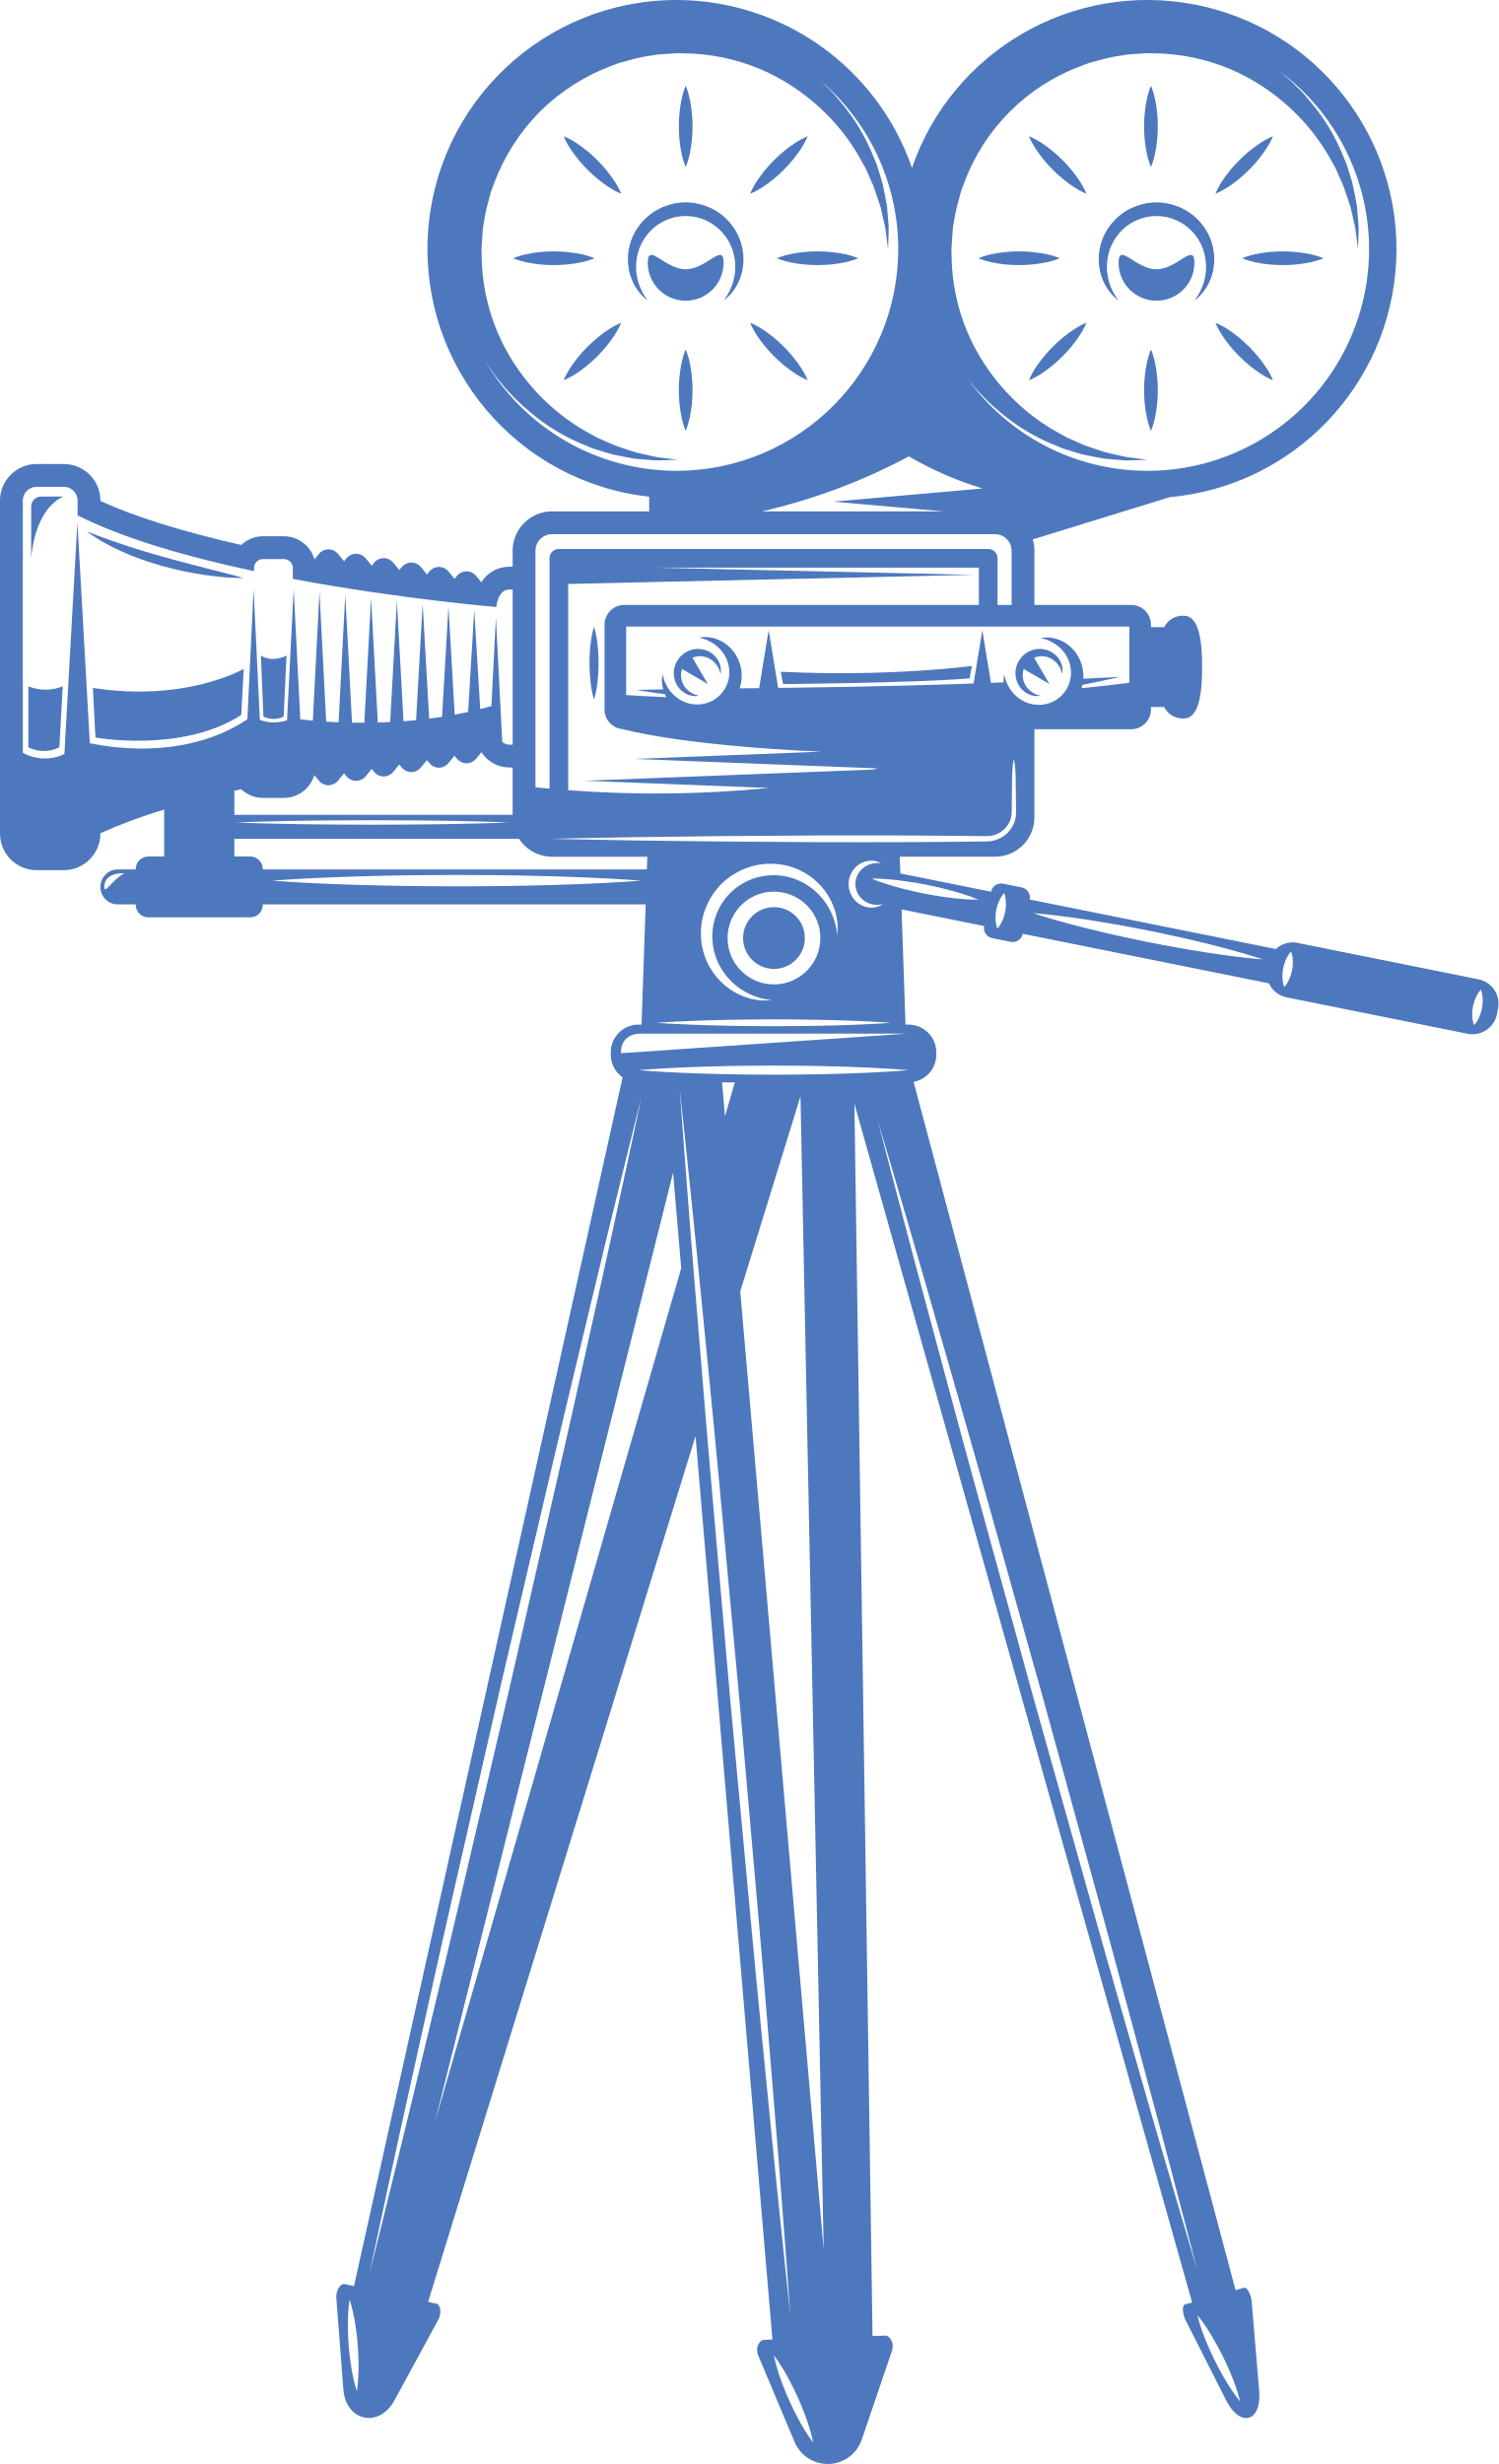
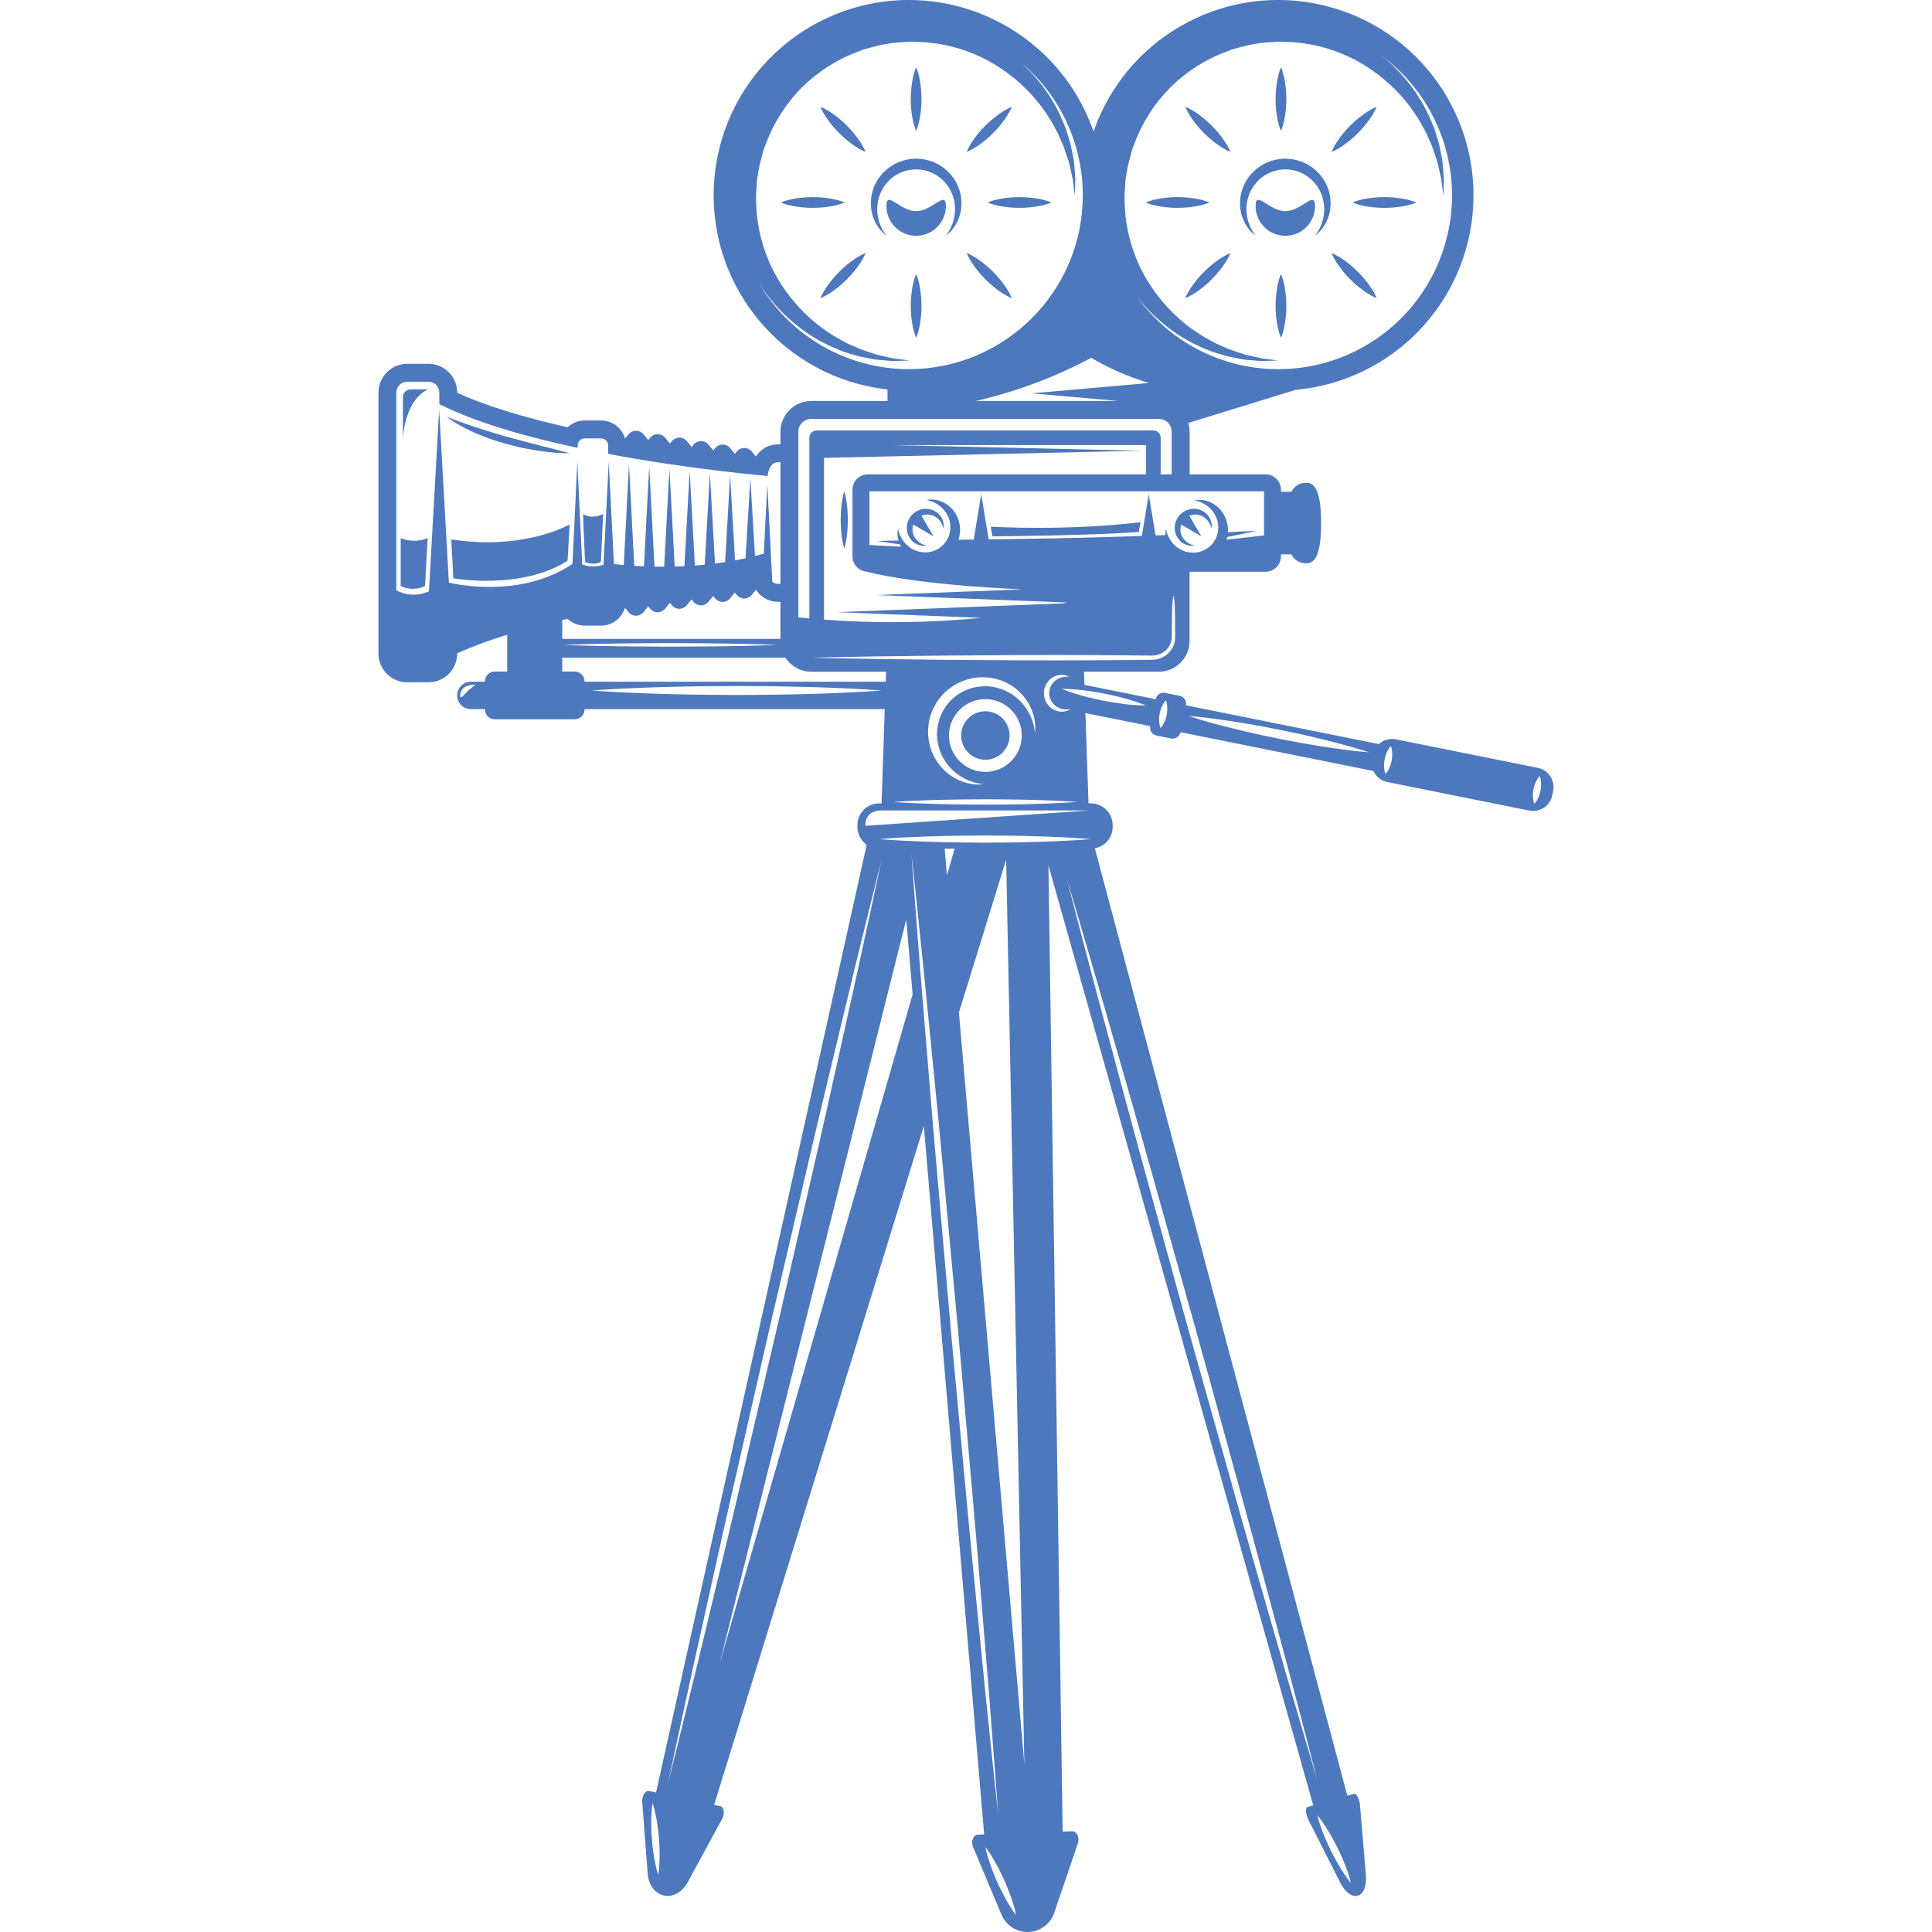
- <svg xmlns="http://www.w3.org/2000/svg" width="508.468" height="836" viewBox="0 0 508.468 836">
+ <svg xmlns="http://www.w3.org/2000/svg" width="400" height="400" viewBox="0 0 508.468 836">
  <g id="Group_247" data-name="Group 247" transform="translate(219.021 -172.015)" opacity="0.77">
    <path id="Path_257" data-name="Path 257" d="M-58.908,198.322a20.7,20.7,0,0,0-8.688-2.033,20.76,20.76,0,0,0-8.688,2.036,17.344,17.344,0,0,0-3.761,2.4,17.006,17.006,0,0,0-1.49,1.355,18.851,18.851,0,0,0-1.451,1.609,18.738,18.738,0,0,0-3.586,7.087,18.326,18.326,0,0,0-.5,6.983,17.076,17.076,0,0,0,1.572,5.589,17.05,17.05,0,0,0,1.143,2.1c.416.608.831,1.14,1.188,1.623a15.865,15.865,0,0,0,1.971,1.966l.738.631-.551-.8a22.486,22.486,0,0,1-1.391-2.3c-.235-.529-.509-1.1-.766-1.731-.189-.665-.518-1.321-.667-2.093a17.951,17.951,0,0,1-.583-5.113,18.273,18.273,0,0,1,1.14-5.812,17.5,17.5,0,0,1,3.4-5.481,14.121,14.121,0,0,1,1.16-1.143,13.588,13.588,0,0,1,1.431-1.148,13.457,13.457,0,0,1,1.383-.871,12.453,12.453,0,0,1,1.53-.795A16.248,16.248,0,0,1-67.6,200.93a16.272,16.272,0,0,1,6.779,1.454,17.034,17.034,0,0,1,5.543,4,17.512,17.512,0,0,1,3.357,5.436,18.35,18.35,0,0,1,1.14,5.809,17.934,17.934,0,0,1-.58,5.111c-.15.775-.478,1.431-.667,2.093-.257.634-.532,1.2-.764,1.731a23.148,23.148,0,0,1-1.391,2.3l-.551.8.738-.631a15.888,15.888,0,0,0,1.974-1.966c.356-.484.772-1.013,1.191-1.621a16.878,16.878,0,0,0,1.14-2.1,16.956,16.956,0,0,0,1.575-5.591,18.866,18.866,0,0,0-4.126-14.118A19.383,19.383,0,0,0-58.908,198.322Z" transform="translate(240.983 44.377)" fill="#1850aa" />
    <path id="Path_258" data-name="Path 258" d="M-138.89,226.568c-.235-.529-.509-1.1-.766-1.731-.189-.665-.518-1.321-.667-2.093a17.949,17.949,0,0,1-.583-5.113,18.272,18.272,0,0,1,1.14-5.812,17.5,17.5,0,0,1,3.4-5.481,14.113,14.113,0,0,1,1.16-1.143,13.582,13.582,0,0,1,1.431-1.148,13.458,13.458,0,0,1,1.383-.871,12.254,12.254,0,0,1,1.53-.795,16.239,16.239,0,0,1,6.782-1.451,16.272,16.272,0,0,1,6.779,1.454,17.021,17.021,0,0,1,5.54,4,17.521,17.521,0,0,1,3.36,5.436,18.35,18.35,0,0,1,1.14,5.809,18.038,18.038,0,0,1-.58,5.111c-.15.775-.478,1.431-.667,2.093-.257.634-.532,1.2-.764,1.731a23.713,23.713,0,0,1-1.391,2.3l-.551.8.738-.631a15.889,15.889,0,0,0,1.974-1.966c.356-.484.772-1.013,1.191-1.621a16.875,16.875,0,0,0,1.14-2.1,17.024,17.024,0,0,0,1.575-5.591,18.866,18.866,0,0,0-4.126-14.118,19.409,19.409,0,0,0-6.669-5.32,20.7,20.7,0,0,0-8.688-2.033,20.75,20.75,0,0,0-8.688,2.036,17.344,17.344,0,0,0-3.761,2.4,17.015,17.015,0,0,0-1.49,1.355,18.394,18.394,0,0,0-1.451,1.609,18.738,18.738,0,0,0-3.586,7.087,18.326,18.326,0,0,0-.5,6.983,17.077,17.077,0,0,0,1.572,5.589,16.685,16.685,0,0,0,1.143,2.1c.416.608.832,1.14,1.188,1.623a15.674,15.674,0,0,0,1.971,1.966l.738.631-.552-.8A21.984,21.984,0,0,1-138.89,226.568Z" transform="translate(137.718 44.377)" fill="#1850aa" />
    <path id="Path_259" data-name="Path 259" d="M-79.9,208.721a12.381,12.381,0,0,0,.461,1.185,12.381,12.381,0,0,0,.461-1.185,29.847,29.847,0,0,0,.885-3.128,44.489,44.489,0,0,0,.976-9.494,44.991,44.991,0,0,0-.981-9.491,30.451,30.451,0,0,0-.882-3.128c-.257-.755-.458-1.188-.458-1.188s-.2.433-.461,1.188a30.547,30.547,0,0,0-.88,3.128,44.988,44.988,0,0,0-.981,9.491,44.308,44.308,0,0,0,.976,9.494A29.839,29.839,0,0,0-79.9,208.721Z" transform="translate(250.942 18.788)" fill="#1850aa" />
    <path id="Path_260" data-name="Path 260" d="M-78.978,215.119c-.257-.755-.458-1.185-.458-1.185s-.2.43-.461,1.185a30.631,30.631,0,0,0-.88,3.131,44.967,44.967,0,0,0-.981,9.491,44.28,44.28,0,0,0,.976,9.491,29.641,29.641,0,0,0,.885,3.128,12.686,12.686,0,0,0,.461,1.188,12.686,12.686,0,0,0,.461-1.188,29.648,29.648,0,0,0,.885-3.128,44.461,44.461,0,0,0,.976-9.491,44.97,44.97,0,0,0-.981-9.491A30.535,30.535,0,0,0-78.978,215.119Z" transform="translate(250.942 76.636)" fill="#1850aa" />
    <path id="Path_261" data-name="Path 261" d="M-55.78,226.257a44.74,44.74,0,0,0-6.018-7.4,44.411,44.411,0,0,0-7.4-6.024,29.918,29.918,0,0,0-2.837-1.587c-.718-.351-1.165-.512-1.165-.512a12.669,12.669,0,0,0,.512,1.165,29.925,29.925,0,0,0,1.587,2.837,44.658,44.658,0,0,0,6.021,7.4,44.986,44.986,0,0,0,7.407,6.016,29.766,29.766,0,0,0,2.834,1.589,12.718,12.718,0,0,0,1.165.515,12.523,12.523,0,0,0-.515-1.162A30.035,30.035,0,0,0-55.78,226.257Z" transform="translate(266.584 70.778)" fill="#1850aa" />
    <path id="Path_262" data-name="Path 262" d="M-93.477,192.358a44.511,44.511,0,0,0,6.021,7.4,44.987,44.987,0,0,0,7.407,6.016,29.774,29.774,0,0,0,2.834,1.589,12.714,12.714,0,0,0,1.165.515s-.164-.447-.515-1.162a30.7,30.7,0,0,0-1.589-2.837,44.87,44.87,0,0,0-6.018-7.407,44.527,44.527,0,0,0-7.4-6.021,29.9,29.9,0,0,0-2.837-1.587c-.718-.351-1.165-.512-1.165-.512a12.665,12.665,0,0,0,.512,1.165A29.9,29.9,0,0,0-93.477,192.358Z" transform="translate(225.68 29.874)" fill="#1850aa" />
    <path id="Path_263" data-name="Path 263" d="M-46.7,203.155a44.992,44.992,0,0,0-9.491-.981,44.49,44.49,0,0,0-9.494.976,29.84,29.84,0,0,0-3.128.885A12.4,12.4,0,0,0-70,204.5a12.382,12.382,0,0,0,1.185.461,29.845,29.845,0,0,0,3.128.885,44.486,44.486,0,0,0,9.494.976,44.986,44.986,0,0,0,9.491-.981,30.544,30.544,0,0,0,3.128-.88c.755-.26,1.188-.461,1.188-.461s-.433-.2-1.188-.458A30.455,30.455,0,0,0-46.7,203.155Z" transform="translate(272.442 55.136)" fill="#1850aa" />
    <path id="Path_264" data-name="Path 264" d="M-75.211,204.957c.755-.26,1.185-.461,1.185-.461s-.43-.2-1.185-.458a30.54,30.54,0,0,0-3.131-.882,44.971,44.971,0,0,0-9.491-.981,44.463,44.463,0,0,0-9.491.976,29.638,29.638,0,0,0-3.128.885,12.709,12.709,0,0,0-1.188.461,12.688,12.688,0,0,0,1.188.461,29.643,29.643,0,0,0,3.128.885,44.459,44.459,0,0,0,9.491.976,44.966,44.966,0,0,0,9.491-.981A30.629,30.629,0,0,0-75.211,204.957Z" transform="translate(214.594 55.136)" fill="#1850aa" />
    <path id="Path_265" data-name="Path 265" d="M-69.2,205.783a44.531,44.531,0,0,0,7.4-6.021,44.873,44.873,0,0,0,6.018-7.407,30.039,30.039,0,0,0,1.589-2.837,12.525,12.525,0,0,0,.515-1.162,12.72,12.72,0,0,0-1.165.515,30.417,30.417,0,0,0-2.834,1.589,44.986,44.986,0,0,0-7.407,6.016,44.654,44.654,0,0,0-6.021,7.4,29.919,29.919,0,0,0-1.587,2.837c-.351.718-.512,1.165-.512,1.165s.447-.161,1.165-.512A29.907,29.907,0,0,0-69.2,205.783Z" transform="translate(266.584 29.874)" fill="#1850aa" />
    <path id="Path_266" data-name="Path 266" d="M-80.049,212.834a44.869,44.869,0,0,0-7.407,6.018,44.385,44.385,0,0,0-6.021,7.4,29.906,29.906,0,0,0-1.587,2.837c-.351.718-.512,1.165-.512,1.165s.447-.161,1.165-.512a29.915,29.915,0,0,0,2.837-1.587,44.388,44.388,0,0,0,7.4-6.021,44.872,44.872,0,0,0,6.018-7.407,31.087,31.087,0,0,0,1.589-2.834c.351-.718.515-1.165.515-1.165s-.447.164-1.165.515A30.428,30.428,0,0,0-80.049,212.834Z" transform="translate(225.68 70.778)" fill="#1850aa" />
    <path id="Path_267" data-name="Path 267" d="M-135.717,208.721a12.4,12.4,0,0,0,.461,1.185,12.387,12.387,0,0,0,.461-1.185,29.844,29.844,0,0,0,.885-3.128,44.487,44.487,0,0,0,.976-9.494,44.988,44.988,0,0,0-.981-9.491,29.742,29.742,0,0,0-.882-3.128c-.257-.755-.458-1.188-.458-1.188s-.2.433-.458,1.188a29.746,29.746,0,0,0-.882,3.128,44.99,44.99,0,0,0-.981,9.491,44.492,44.492,0,0,0,.976,9.494A29.831,29.831,0,0,0-135.717,208.721Z" transform="translate(148.893 18.788)" fill="#1850aa" />
    <path id="Path_268" data-name="Path 268" d="M-134.8,215.119c-.257-.755-.458-1.185-.458-1.185s-.2.43-.458,1.185a29.826,29.826,0,0,0-.882,3.131,44.969,44.969,0,0,0-.981,9.491,44.464,44.464,0,0,0,.976,9.491,29.633,29.633,0,0,0,.885,3.128,12.7,12.7,0,0,0,.461,1.188,12.692,12.692,0,0,0,.461-1.188,29.646,29.646,0,0,0,.885-3.128,44.459,44.459,0,0,0,.976-9.491,44.967,44.967,0,0,0-.981-9.491A29.823,29.823,0,0,0-134.8,215.119Z" transform="translate(148.893 76.636)" fill="#1850aa" />
    <path id="Path_269" data-name="Path 269" d="M-111.6,226.257a44.859,44.859,0,0,0-6.016-7.4,44.538,44.538,0,0,0-7.4-6.024,29.915,29.915,0,0,0-2.837-1.587c-.718-.351-1.165-.512-1.165-.512a12.667,12.667,0,0,0,.512,1.165,29.911,29.911,0,0,0,1.587,2.837,44.657,44.657,0,0,0,6.021,7.4,44.987,44.987,0,0,0,7.407,6.016,29.412,29.412,0,0,0,2.837,1.589,12.515,12.515,0,0,0,1.162.515,12.519,12.519,0,0,0-.515-1.162A29.407,29.407,0,0,0-111.6,226.257Z" transform="translate(164.535 70.778)" fill="#1850aa" />
    <path id="Path_270" data-name="Path 270" d="M-133.974,203.883a44.869,44.869,0,0,0-6.018-7.407,44.526,44.526,0,0,0-7.4-6.021,29.91,29.91,0,0,0-2.837-1.587c-.718-.351-1.165-.512-1.165-.512a12.661,12.661,0,0,0,.512,1.165,29.918,29.918,0,0,0,1.587,2.837,44.511,44.511,0,0,0,6.021,7.4,44.988,44.988,0,0,0,7.407,6.016,29.773,29.773,0,0,0,2.834,1.589,12.718,12.718,0,0,0,1.165.515s-.164-.447-.515-1.162A30.052,30.052,0,0,0-133.974,203.883Z" transform="translate(123.631 29.874)" fill="#1850aa" />
    <path id="Path_271" data-name="Path 271" d="M-102.519,203.155a44.992,44.992,0,0,0-9.491-.981,44.491,44.491,0,0,0-9.494.976,29.84,29.84,0,0,0-3.128.885,12.4,12.4,0,0,0-1.185.461,12.382,12.382,0,0,0,1.185.461,29.845,29.845,0,0,0,3.128.885,44.487,44.487,0,0,0,9.494.976,44.987,44.987,0,0,0,9.491-.981,30.547,30.547,0,0,0,3.128-.88c.755-.26,1.188-.461,1.188-.461s-.433-.2-1.188-.458A30.457,30.457,0,0,0-102.519,203.155Z" transform="translate(170.392 55.136)" fill="#1850aa" />
    <path id="Path_272" data-name="Path 272" d="M-131.031,204.957c.755-.26,1.185-.461,1.185-.461s-.43-.2-1.185-.458a30.667,30.667,0,0,0-3.128-.882,45.02,45.02,0,0,0-9.494-.981,44.463,44.463,0,0,0-9.491.976,29.634,29.634,0,0,0-3.128.885,12.7,12.7,0,0,0-1.188.461,12.679,12.679,0,0,0,1.188.461,29.639,29.639,0,0,0,3.128.885,44.459,44.459,0,0,0,9.491.976,45.015,45.015,0,0,0,9.494-.981A30.757,30.757,0,0,0-131.031,204.957Z" transform="translate(112.545 55.136)" fill="#1850aa" />
    <path id="Path_273" data-name="Path 273" d="M-125.02,205.783a44.658,44.658,0,0,0,7.4-6.021,44.992,44.992,0,0,0,6.016-7.407,29.411,29.411,0,0,0,1.589-2.837,12.521,12.521,0,0,0,.515-1.162,12.517,12.517,0,0,0-1.162.515,30.047,30.047,0,0,0-2.837,1.589,44.986,44.986,0,0,0-7.407,6.016,44.653,44.653,0,0,0-6.021,7.4,29.9,29.9,0,0,0-1.587,2.837c-.351.718-.512,1.165-.512,1.165s.447-.161,1.165-.512A29.9,29.9,0,0,0-125.02,205.783Z" transform="translate(164.535 29.874)" fill="#1850aa" />
    <path id="Path_274" data-name="Path 274" d="M-135.869,212.834a44.87,44.87,0,0,0-7.407,6.018,44.385,44.385,0,0,0-6.021,7.4,29.92,29.92,0,0,0-1.587,2.837c-.351.718-.512,1.165-.512,1.165s.447-.161,1.165-.512a29.92,29.92,0,0,0,2.837-1.587,44.387,44.387,0,0,0,7.4-6.021,44.872,44.872,0,0,0,6.018-7.407,30.42,30.42,0,0,0,1.589-2.834c.351-.718.515-1.165.515-1.165s-.447.164-1.165.515A30.426,30.426,0,0,0-135.869,212.834Z" transform="translate(123.631 70.778)" fill="#1850aa" />
    <path id="Path_275" data-name="Path 275" d="M282.657,504.284l-61.408-12.354A8.43,8.43,0,0,0,213.867,494l-83.508-16.8.006-.02a3.466,3.466,0,0,0-2.715-4.078l-6.3-1.27a3.465,3.465,0,0,0-4.081,2.715l0,.017-30.8-6.2-.2-5.679h32.343a13.365,13.365,0,0,0,13.349-13.352v-29.9h32.847a6.7,6.7,0,0,0,6.694-6.691V411.9H176a6.97,6.97,0,0,0,6.677,3.872c5.13,0,6.194-8.519,6.194-17.422s-1.063-17.419-6.194-17.419A6.97,6.97,0,0,0,176,384.8h-4.494v-.843a6.7,6.7,0,0,0-6.694-6.694H131.965v-18.4a13.307,13.307,0,0,0-.566-3.832l41.628-12.84,4.839-1.493a84.512,84.512,0,1,0-87.45-111.744,84.654,84.654,0,0,0-79.876-56.94,84.516,84.516,0,0,0-9.291,168.52v4.98H-31.724a13.365,13.365,0,0,0-13.352,13.349v5.419h-1.032a11.313,11.313,0,0,0-9.6,5.263l-1.819-2.214a4.173,4.173,0,0,0-6.38,0l-.885,1.078-2.1-2.568a4.177,4.177,0,0,0-6.383,0l-.882,1.078-2.107-2.568a4.17,4.17,0,0,0-6.38,0l-.885,1.078-2.107-2.568a4.17,4.17,0,0,0-6.38,0l-.882,1.078-2.107-2.571a4.173,4.173,0,0,0-6.38,0l-.885,1.078-2.107-2.568a4.173,4.173,0,0,0-6.38,0l-1.572,1.917a10.8,10.8,0,0,0-10.368-7.834h-7.068a10.758,10.758,0,0,0-7.407,2.95c-19.811-4.48-35.836-9.486-47.774-14.919v-.13a12.433,12.433,0,0,0-12.419-12.419H-206.6a12.434,12.434,0,0,0-12.421,12.419V454.836A12.434,12.434,0,0,0-206.6,467.255h9.226a12.433,12.433,0,0,0,12.419-12.419v-.13a183.916,183.916,0,0,1,21.647-8.035v15.94h-5.4a4.249,4.249,0,0,0-4.248,4.251V467h-6.066a5.937,5.937,0,0,0-5.936,5.936,5.937,5.937,0,0,0,5.936,5.936h6.066v.136a4.249,4.249,0,0,0,4.248,4.251h34.6a4.251,4.251,0,0,0,4.251-4.251v-.136H.061l-1.394,40.777H-2.362a9.419,9.419,0,0,0-9.421,9.421v.772a9.4,9.4,0,0,0,4.016,7.71l-91.144,410.1-3.151-.673c-1.485-.32-3.029,2.234-2.842,4.689l2.384,31.005c.84,10.905,12.139,13.323,17.362,3.71L-70.3,959.059c1.177-2.164.809-5.125-.676-5.441l-2.789-.6L16.971,659.289l26.1,306.5-2.718.1c-1.949.068-3.105,2.93-2.127,5.258l12.362,29.4a12.2,12.2,0,0,0,22.792-.8l10.269-30.2c.815-2.393-.54-5.167-2.489-5.1l-4.126.147L70.885,546.475l114.59,406.738-2.489.7c-.962.274-.812,3.162.274,5.308l13.714,27.108c4.828,9.537,12.147,7.461,11.251-3.187l-2.548-30.273c-.2-2.4-1.589-4.935-2.551-4.664l-2.907.823L90.973,539.1a9.421,9.421,0,0,0,7.7-9.257v-.772a9.422,9.422,0,0,0-9.424-9.421H88.222l-1.338-39.088,28.041,5.639-.006.02a3.468,3.468,0,0,0,2.715,4.081l6.3,1.267a3.466,3.466,0,0,0,4.081-2.712l0-.02,83.508,16.8a8.435,8.435,0,0,0,6.007,4.763l61.408,12.356a8.457,8.457,0,0,0,9.958-6.621l.382-1.892A8.46,8.46,0,0,0,282.657,504.284Zm-466.288-31.35c0-2.791,2.1-4.667,6.759-4.667C-181.154,470.782-183.632,475.663-183.632,472.934Zm86.183,505.442a39.941,39.941,0,0,1-.5,4.929,40.144,40.144,0,0,1-1.27-4.788c-.314-1.442-.614-3.131-.865-4.943s-.481-3.75-.633-5.7-.235-3.892-.263-5.724,0-3.544.082-5.017a40.86,40.86,0,0,1,.5-4.93A40.7,40.7,0,0,1-99.137,957c.314,1.442.611,3.131.865,4.944s.486,3.75.636,5.693.243,3.894.266,5.724S-97.364,976.9-97.449,978.376ZM54,996.473c-.809-1.3-1.688-2.848-2.568-4.536s-1.782-3.5-2.616-5.348-1.6-3.725-2.274-5.5-1.261-3.462-1.7-4.927a43.321,43.321,0,0,1-1.276-4.983,44.022,44.022,0,0,1,2.888,4.254c.809,1.3,1.688,2.851,2.568,4.539s1.787,3.5,2.619,5.348,1.606,3.719,2.28,5.5,1.259,3.459,1.7,4.927a43.161,43.161,0,0,1,1.27,4.983A43.207,43.207,0,0,1,54,996.473Zm144.724-13.8c-.863-1.293-1.81-2.825-2.76-4.5s-1.929-3.482-2.839-5.32-1.756-3.708-2.5-5.484-1.406-3.456-1.909-4.924a45.14,45.14,0,0,1-1.482-4.989,44.771,44.771,0,0,1,3.069,4.205c.863,1.29,1.807,2.825,2.757,4.5s1.934,3.479,2.845,5.317,1.762,3.708,2.509,5.484,1.4,3.456,1.906,4.924a44.619,44.619,0,0,1,1.479,4.992A44.584,44.584,0,0,1,198.727,982.669ZM58.421,475.137a22.328,22.328,0,0,0-6.049-4.214,21.529,21.529,0,0,0-7.789-1.94,21.108,21.108,0,0,0-8.482,1.309A20.619,20.619,0,0,0,24.008,482.38a15.327,15.327,0,0,0-.648,2.076,16.571,16.571,0,0,0-.441,2.036,17.627,17.627,0,0,0-.229,2.254,19.364,19.364,0,0,0,.006,2.065,21.444,21.444,0,0,0,1.943,7.845,22.284,22.284,0,0,0,4.214,6.049,21.67,21.67,0,0,0,5.065,3.855,25.97,25.97,0,0,0,2.429,1.182c.781.305,1.522.54,2.186.778a26.944,26.944,0,0,0,3.213.693l1.165.175-1.177.057a20.073,20.073,0,0,1-3.371-.091c-.718-.127-1.524-.243-2.393-.43a20.5,20.5,0,0,1-2.746-.877,20.859,20.859,0,0,1-6.03-3.515,22.359,22.359,0,0,1-5.4-6.4,22.653,22.653,0,0,1-2.871-9.022,21.836,21.836,0,0,1-.119-2.562,19.628,19.628,0,0,1,.133-2.427,21,21,0,0,1,1.16-5.153,24.705,24.705,0,0,1,5.6-8.994,24.636,24.636,0,0,1,8.994-5.6,23.345,23.345,0,0,1,10.088-1.182,22.564,22.564,0,0,1,9.078,2.876,22.251,22.251,0,0,1,6.4,5.408,22.6,22.6,0,0,1,4.392,8.776c.184.871.3,1.677.43,2.393a20.6,20.6,0,0,1,.088,3.371l-.059,1.179s-.062-.407-.175-1.168a27.075,27.075,0,0,0-.7-3.21c-.238-.665-.472-1.406-.778-2.186a25.977,25.977,0,0,0-1.182-2.429A21.741,21.741,0,0,0,58.421,475.137Zm.911,15.139A15.742,15.742,0,1,1,43.59,474.535,15.742,15.742,0,0,1,59.332,490.276ZM-206.6,337.184h9.226a4.68,4.68,0,0,1,4.678,4.678v5c15.855,8.041,37.886,14.251,59.873,18.932V364.75a3.05,3.05,0,0,1,3.049-3.049h7.068a3.048,3.048,0,0,1,3.046,3.049v3.674c36.325,6.824,69.036,9.537,69.036,9.537s.387-5.936,4.517-5.936h1.032v52.65h-1.032a3.541,3.541,0,0,1-2.5-.979l-2.147-42.185-1.533,30.058c-1.264.365-2.534.713-3.8,1.035l-2.019-33.732-2.079,34.71c-1.519.337-3.032.636-4.542.916l-2.132-36.633-2.172,37.375c-1.471.226-2.924.424-4.372.608l-2.206-38.987-2.234,39.493c-1.442.144-2.859.263-4.262.365l-2.254-40.864L-86.634,417c-1.434.071-2.828.122-4.2.158l-2.282-42.312L-95.4,417.233c-1.44.006-2.84,0-4.18-.026l-2.285-43.365-2.279,43.232q-2.248-.089-4.2-.215l-2.277-44.024-2.257,43.684c-1.841-.161-3.281-.32-4.251-.436l-2.243-44.253-2.26,44.572a13.917,13.917,0,0,1-9.22-.139l-2.118-44.434-2.11,44.233c-19.99,13.244-43.947,10.105-53.47,8.1l-4.206-74.987-4.415,78.683a15.425,15.425,0,0,1-14.11-.444V341.862A4.678,4.678,0,0,1-206.6,337.184Zm174.875,16.075H118.616a5.614,5.614,0,0,1,5.608,5.605v18.4h-4.765V361.444a3.171,3.171,0,0,0-3.17-3.17H-29.4a3.171,3.171,0,0,0-3.17,3.17v78.163c-1.983-.181-3.589-.345-4.766-.472v-80.27A5.612,5.612,0,0,1-31.724,353.259ZM7.07,327.517c-.611-.076-1.3-.164-2.05-.26a16.786,16.786,0,0,1-2.444-.413c-1.734-.413-3.711-.86-5.905-1.338-2.158-.73-4.565-1.445-7.107-2.39q-1.862-.815-3.88-1.7c-.667-.294-1.358-.569-2.039-.891q-.993-.547-2.016-1.117a69.529,69.529,0,0,1-16.633-12.3A71.7,71.7,0,0,1-48.976,287.5a68.573,68.573,0,0,1-6.536-25.657q-.047-1.727-.093-3.465l-.051-1.737.107-1.612q.123-1.875.249-3.764c.045-.622.074-1.273.133-1.878l.3-1.671a53.27,53.27,0,0,1,1.394-6.765c.305-1.148.617-2.3.925-3.45.288-1.16.815-2.246,1.208-3.377a68.692,68.692,0,0,1,15.515-24.246,68.725,68.725,0,0,1,24.252-15.51c1.128-.393,2.217-.916,3.374-1.208q1.731-.462,3.45-.922A53.462,53.462,0,0,1,2.2,190.828l1.742-.3c.583-.059,1.171-.079,1.753-.124q1.756-.115,3.5-.235l.871-.059.436-.031.218-.017c-.076-.006.325,0-.144-.014l.116.006,1.869.054q1.862.055,3.713.107a68.637,68.637,0,0,1,25.516,6.525,71.816,71.816,0,0,1,19.6,13.968,69.639,69.639,0,0,1,12.3,16.627q.568,1.022,1.117,2.016c.322.682.6,1.372.891,2.039q.882,2.011,1.7,3.88c.942,2.543,1.66,4.946,2.393,7.1.5,2.223.95,4.206,1.341,5.934a16.839,16.839,0,0,1,.413,2.427c.1.749.181,1.431.26,2.039l.506,3.761.127-3.793c.014-.625.034-1.318.054-2.084a17.468,17.468,0,0,0-.04-2.5c-.127-1.8-.3-3.88-.515-6.219-.45-2.288-.865-4.865-1.5-7.636q-.615-2.045-1.278-4.254c-.232-.733-.444-1.493-.707-2.246q-.462-1.1-.939-2.246a67.375,67.375,0,0,0-11.437-19.1q-1-1.188-2.011-2.4c-.679-.809-1.485-1.507-2.234-2.277-.735-.7-1.454-1.439-2.195-2.166a75.063,75.063,0,0,1,26.124,56.92,75.316,75.316,0,0,1-75.23,75.23,75.257,75.257,0,0,1-64.983-37.394,72.407,72.407,0,0,0,15.207,17.407,67.413,67.413,0,0,0,19.093,11.437c.761.32,1.51.631,2.246.939.752.263,1.51.475,2.246.707q2.206.666,4.251,1.278c2.772.636,5.348,1.052,7.636,1.5,2.356.218,4.443.39,6.247.52a16.859,16.859,0,0,0,2.489.037c.758-.02,1.451-.037,2.067-.051l3.8-.124Zm82.311-.656a115.537,115.537,0,0,0,25,10.888L63.7,342.218l37.411,3.3h-61.6A202.266,202.266,0,0,0,89.381,326.861Zm80.909,4.9a75.16,75.16,0,0,1-60.984-31.26,73.2,73.2,0,0,0,10.917,11.273,67.413,67.413,0,0,0,19.093,11.437c.758.32,1.507.631,2.243.939.755.263,1.513.475,2.246.707q2.206.666,4.254,1.278c2.769.636,5.345,1.052,7.633,1.5q3.538.327,6.247.52a16.867,16.867,0,0,0,2.489.037q1.141-.03,2.07-.051l3.793-.124-3.761-.506q-.921-.115-2.053-.26a16.752,16.752,0,0,1-2.441-.413c-1.734-.413-3.711-.86-5.905-1.338-2.161-.73-4.565-1.445-7.107-2.39q-1.867-.815-3.88-1.7c-.67-.294-1.358-.569-2.039-.891q-.993-.547-2.019-1.117a69.574,69.574,0,0,1-16.63-12.3A71.7,71.7,0,0,1,110.479,287.5a68.515,68.515,0,0,1-6.533-25.657q-.047-1.727-.093-3.465l-.054-1.737.107-1.612.249-3.764c.048-.622.074-1.273.136-1.878l.3-1.671a53.278,53.278,0,0,1,1.394-6.765q.462-1.722.928-3.45c.288-1.16.812-2.246,1.2-3.377a67.085,67.085,0,0,1,39.77-39.756c1.128-.393,2.214-.916,3.374-1.208q1.727-.462,3.45-.922a53.365,53.365,0,0,1,6.949-1.414l1.739-.3c.585-.059,1.171-.079,1.756-.124q1.756-.115,3.5-.235l.874-.059.436-.031.218-.017c-.076-.006.325,0-.144-.014l.116.006,1.867.054q1.867.055,3.716.107a68.651,68.651,0,0,1,25.516,6.525,71.758,71.758,0,0,1,19.6,13.968,69.732,69.732,0,0,1,12.3,16.627c.379.682.749,1.355,1.117,2.016.322.682.6,1.372.891,2.039q.878,2.011,1.7,3.88c.945,2.543,1.663,4.946,2.393,7.1.5,2.223.95,4.206,1.341,5.934a16.453,16.453,0,0,1,.413,2.427l.263,2.039c.331,2.452.506,3.761.506,3.761s.042-1.321.124-3.793c.017-.625.034-1.318.054-2.084a17.469,17.469,0,0,0-.04-2.5c-.127-1.8-.3-3.88-.512-6.219-.45-2.288-.865-4.865-1.5-7.636q-.615-2.045-1.278-4.254c-.232-.733-.444-1.493-.707-2.246q-.462-1.1-.936-2.246a67.321,67.321,0,0,0-11.44-19.1q-.993-1.188-2.011-2.4c-.676-.809-1.485-1.507-2.234-2.277a54.049,54.049,0,0,0-4.822-4.48c-.6-.518-1.236-1.01-1.869-1.5A75.194,75.194,0,0,1,170.29,331.765ZM-26.226,370.141l137.577-3.1L3.6,364.614H113.115v12.648H-7.21a6.7,6.7,0,0,0-6.691,6.694v28.788a6.689,6.689,0,0,0,6.53,6.675l-.223,0s18.46,5.43,67.152,7.63L-3.72,429.513l82.464,3.207q-.725.2-1.454.387l-97.915,3.81,62.644,2.435a394.553,394.553,0,0,1-68.247.775ZM-24,456.423c4.918-.091,11.946-.218,20.38-.373,8.434-.1,18.273-.223,28.816-.351l33.03-.223c11.245-.008,22.49-.057,33.033.02,5.272.037,10.365.073,15.2.11l7.039.076c1.128,0,2.294.059,3.241-.031a8.463,8.463,0,0,0,6.683-4.55,7.916,7.916,0,0,0,.747-2.4,12.142,12.142,0,0,0,.082-1.284l.014-1.3c.04-3.428.071-6.414.1-8.875a46.889,46.889,0,0,1,.291-5.71c.173-1.318.339-2.019.339-2.019s.164.7.339,2.019a46.994,46.994,0,0,1,.288,5.71c.028,2.46.062,5.447.1,8.875l.014,1.3a13.339,13.339,0,0,1-.057,1.4,9.3,9.3,0,0,1-.837,2.964A9.91,9.91,0,0,1,120.3,456.4a10.026,10.026,0,0,1-3.351,1.021c-1.233.139-2.308.091-3.45.116q-3.411.038-7.039.079c-4.833.034-9.927.071-15.2.11-10.543.073-21.788.028-33.033.02l-33.03-.224c-10.543-.13-20.383-.249-28.816-.354-8.434-.153-15.462-.283-20.38-.373l-7.732-.187Zm188.168-52.748q-8.09,1.027-16.237,1.844a11.609,11.609,0,0,0,.32-1.143c2.087-.407,3.957-.806,5.566-1.131,4.415-.913,6.921-1.507,6.921-1.507s-2.585.057-7.079.286l-5.111.286c.025-.382,0-.659.02-1.018a11.418,11.418,0,0,0-.1-1.558,13.291,13.291,0,0,0-1.858-5.34,12.582,12.582,0,0,0-3.326-3.662,12.133,12.133,0,0,0-6.618-2.438,10.154,10.154,0,0,0-1.923.1l-.659.1.648.167a14.956,14.956,0,0,1,1.751.534,14.456,14.456,0,0,1,2.441,1.261,12.246,12.246,0,0,1,4.621,5.526,11.287,11.287,0,0,1,.829,4.073,9.5,9.5,0,0,1-.034,1.024,8.508,8.508,0,0,1-.141,1.211,11.614,11.614,0,0,1-.588,2.025,10.858,10.858,0,0,1-10.408,6.847,11.279,11.279,0,0,1-4.013-.826,12.208,12.208,0,0,1-5.523-4.616,14.516,14.516,0,0,1-1.267-2.441,16.727,16.727,0,0,1-.537-1.751l-.164-.648-.1.662a10.534,10.534,0,0,0-.1,1.923l.006.065q-2.1.093-4.276.173l-2.938-17.863-2.97,18.066c-.809.028-1.615.054-2.429.085l-7.3.26c-2.466.034-4.963.1-7.478.2-5.029.2-10.142.271-15.255.359-5.108.2-10.224.215-15.258.32-5.037.076-9.992.156-14.789.232-1.281-.006-2.548.006-3.8.02L41.794,385.84l-3.233,19.647c-1.21.017-2.41.034-3.592.037l-3.018.037a13.035,13.035,0,0,0,.631-3.006,11.518,11.518,0,0,0,.057-1.4,11.341,11.341,0,0,0-.1-1.558,13.262,13.262,0,0,0-1.858-5.342,12.543,12.543,0,0,0-3.326-3.662,11.484,11.484,0,0,0-3.614-1.875,11.613,11.613,0,0,0-3-.56,10.406,10.406,0,0,0-1.92.1l-.662.1.648.164a15.076,15.076,0,0,1,1.751.537A14.571,14.571,0,0,1,23,390.32a12.217,12.217,0,0,1,4.618,5.526,11.286,11.286,0,0,1,.829,4.073c-.017.334.017.775-.031,1.021a8.888,8.888,0,0,1-.144,1.213,11.438,11.438,0,0,1-.588,2.025,10.858,10.858,0,0,1-10.408,6.847,11.28,11.28,0,0,1-4.013-.826,12.207,12.207,0,0,1-5.523-4.616,14.381,14.381,0,0,1-1.264-2.441,16.262,16.262,0,0,1-.537-1.751l-.167-.648-.1.662a10.784,10.784,0,0,0-.1,1.92A12.734,12.734,0,0,0,6,405.917l-2.045.028-7.076.147,1.827.3c1.191.187,2.941.492,5.176.781.826.113,1.739.235,2.7.359a11.1,11.1,0,0,0,.523,1.035c-6.2-.28-10.869-.549-13.666-.724V384.6h170.74Zm-301.354,36.113a10.745,10.745,0,0,0,7.407,2.95h7.068A10.8,10.8,0,0,0-112.373,435l1.606,1.957a4.17,4.17,0,0,0,6.38,0l2.107-2.568.885,1.077a4.17,4.17,0,0,0,6.38,0l2.107-2.568.882,1.078a4.173,4.173,0,0,0,6.38,0l2.107-2.568.885,1.078a4.173,4.173,0,0,0,6.38,0l2.107-2.568.882,1.078a4.176,4.176,0,0,0,6.383,0l2.1-2.568.885,1.078a4.173,4.173,0,0,0,6.38,0l1.869-2.28a11.3,11.3,0,0,0,9.551,5.193h1.032v16.067H-139.5v-8.159C-138.729,440.144-137.962,439.966-137.182,439.788Zm90.816,11.273-3.985.153c-2.537.062-6.16.215-10.507.283s-9.418.212-14.851.238-11.231.068-17.026.1c-5.795-.037-11.593-.071-17.026-.1s-10.507-.173-14.854-.235-7.97-.221-10.5-.286c-2.537-.093-3.985-.15-3.985-.15l3.985-.15c2.534-.062,6.157-.212,10.5-.283s9.421-.207,14.854-.238,11.231-.068,17.026-.1c5.795.034,11.593.068,17.026.1s10.5.173,14.851.235,7.97.223,10.507.286Zm25.374,20.855c-5.868.252-12.715.458-20.052.594-3.668.048-7.458.164-11.31.164-3.849.023-7.763.042-11.675.065l-11.678-.068c-3.852-.006-7.642-.116-11.31-.167-7.336-.136-14.183-.342-20.052-.594-11.737-.458-19.563-1.106-19.563-1.106s7.826-.648,19.563-1.106c5.869-.249,12.715-.455,20.052-.594,3.668-.051,7.458-.158,11.31-.167l11.678-.068c3.911.023,7.826.045,11.675.065,3.852,0,7.642.116,11.31.167,7.336.133,14.183.342,20.052.591,11.737.461,19.563,1.111,19.563,1.111S-9.255,471.455-20.992,471.916ZM-129.854,467v-.136a4.251,4.251,0,0,0-4.251-4.251h-5.4v-6h96.6a13.339,13.339,0,0,0,11.177,6.075H.616L.469,467ZM60.265,533.734c5.368.107,10.377.274,14.673.475,8.589.368,14.313.888,14.313.888s-5.724.523-14.313.891c-4.3.2-9.3.365-14.673.475-2.684.037-5.458.13-8.275.13l-8.544.054c-2.865-.02-5.727-.037-8.544-.054s-5.594-.093-8.278-.136c-5.368-.11-10.377-.274-14.673-.475-8.586-.365-14.313-.885-14.313-.885s5.727-.518,14.313-.885c4.3-.2,9.3-.365,14.673-.472,2.684-.042,5.458-.127,8.278-.136s5.679-.034,8.544-.054l8.544.054C54.807,533.6,57.581,533.695,60.265,533.734Zm-7.676,10.255,7.879,391.4L32.147,610.166Zm-25.615,6.785-1-11.513h4.324ZM-90.016,926.329c2.4-10.954,5.716-26.627,9.91-45.384s8.977-40.669,14.33-64.09,11.053-48.41,16.757-73.394l17.156-73.3c5.461-23.4,10.8-45.177,15.25-63.877s8.371-34.232,11.019-45.127c2.712-10.883,4.262-17.1,4.262-17.1s-1.335,6.267-3.674,17.235c-2.4,10.951-5.713,26.627-9.907,45.384s-8.971,40.669-14.333,64.089-11.053,48.407-16.76,73.391c-5.84,24.953-11.68,49.909-17.156,73.3s-10.8,45.18-15.252,63.878c-4.469,18.694-8.371,34.232-11.019,45.129-2.709,10.88-4.259,17.1-4.259,17.1S-92.355,937.3-90.016,926.329ZM-71.4,891.87,9.361,569.893l2.757,32.391ZM35.934,825.914c-2.265-24.376-4.681-50.376-7.1-76.375-2.277-26.014-4.556-52.027-6.689-76.415s-3.911-47.166-5.543-66.683-2.786-35.8-3.688-47.188c-.837-11.395-1.315-17.905-1.315-17.905s.7,6.491,1.912,17.851c1.151,11.367,2.919,27.595,4.819,47.087s4.225,42.222,6.485,66.6,4.681,50.375,7.1,76.375c2.277,26.014,4.556,52.027,6.692,76.412s3.909,47.169,5.543,66.686,2.783,35.8,3.688,47.186c.834,11.4,1.312,17.908,1.312,17.908s-.7-6.491-1.915-17.851c-1.151-11.367-2.924-27.595-4.822-47.087S38.185,850.29,35.934,825.914ZM114.4,675.254c6.417,22.838,13.261,47.2,20.106,71.562,6.711,24.4,13.42,48.8,19.712,71.672s11.949,44.281,16.91,62.6,8.889,33.644,11.734,44.343c2.78,10.719,4.37,16.842,4.37,16.842s-1.8-6.067-4.949-16.681c-3.086-10.634-7.616-25.787-12.831-44.038s-11.42-39.5-17.823-62.347-13.259-47.2-20.1-71.562c-6.708-24.4-13.42-48.8-19.71-71.672s-11.949-44.284-16.91-62.6-8.892-33.641-11.737-44.343L78.8,552.185s1.8,6.066,4.949,16.683c3.086,10.631,7.611,25.787,12.831,44.035C101.786,631.157,107.991,652.413,114.4,675.254ZM88.736,522.71-8.3,529.356v-.5c0-3.391,2.161-6.143,6.872-6.143ZM70.987,519.7c-3.739.15-8.1.274-12.772.356s-9.655.113-14.641.136c-4.983-.023-9.967-.042-14.642-.139s-9.033-.206-12.769-.356c-3.739-.133-6.856-.339-9.036-.441-2.181-.122-3.425-.224-3.425-.224s1.244-.1,3.425-.226c2.181-.1,5.3-.308,9.036-.438,3.736-.15,8.1-.272,12.769-.356s9.658-.116,14.642-.139c4.986.023,9.969.037,14.641.136,4.672.082,9.033.206,12.772.356,3.739.13,6.853.342,9.033.441,2.181.124,3.428.226,3.428.226s-1.247.1-3.428.226C77.839,519.359,74.726,519.571,70.987,519.7Zm8.352-40.262a6.9,6.9,0,0,1-3.431.484,6.76,6.76,0,0,1-1.168-.22,6.391,6.391,0,0,1-1.14-.413,7.627,7.627,0,0,1-2.279-1.553,8.236,8.236,0,0,1-2.4-5.447,8.554,8.554,0,0,1,.475-3.055,8.122,8.122,0,0,1,1.507-2.559,7.665,7.665,0,0,1,4.4-2.528,6.807,6.807,0,0,1,1.991-.079,5.783,5.783,0,0,1,1.468.308,7.481,7.481,0,0,1,1.168.523l-.328-.028a7.148,7.148,0,0,0-.913-.037,8.19,8.19,0,0,0-3.02.6,7.408,7.408,0,0,0-3.17,2.52,7.506,7.506,0,0,0-.981,2,6.452,6.452,0,0,0-.28,2.251,6.941,6.941,0,0,0,1.572,4.149,7.762,7.762,0,0,0,1.575,1.406,6.373,6.373,0,0,0,.919.512,5.621,5.621,0,0,0,.863.356,8.056,8.056,0,0,0,3.057.37,7.9,7.9,0,0,0,1.233-.167A5.269,5.269,0,0,1,79.338,479.439Zm27.81-2.429c-1.739-.139-3.759-.368-5.908-.682s-4.435-.684-6.706-1.134-4.525-.964-6.632-1.5-4.061-1.08-5.724-1.612a56.7,56.7,0,0,1-5.506-1.988,56.749,56.749,0,0,1,5.849.252c1.739.139,3.759.371,5.908.682s4.435.682,6.706,1.129,4.528.962,6.632,1.5,4.064,1.08,5.727,1.612a56.817,56.817,0,0,1,5.5,1.991A55.552,55.552,0,0,1,107.148,477.009ZM121.707,475a8.3,8.3,0,0,1,.506,2.053,13.851,13.851,0,0,1-1.592,8.3,8.206,8.206,0,0,1-1.236,1.719,8.143,8.143,0,0,1-.512-2.053,13.884,13.884,0,0,1,1.6-8.3A8.261,8.261,0,0,1,121.707,475Zm75.408,21.166c-3.7-.489-8.012-1.145-12.608-1.932-2.294-.41-4.678-.775-7.076-1.256l-7.288-1.4c-2.432-.512-4.864-1.024-7.26-1.53-2.4-.489-4.737-1.072-7.011-1.581-4.542-1.055-8.767-2.115-12.373-3.094-7.22-1.92-11.969-3.538-11.969-3.538s5,.348,12.4,1.369c3.7.489,8.012,1.145,12.608,1.932,2.294.41,4.678.778,7.079,1.253s4.845.928,7.285,1.4l7.26,1.527c2.4.484,4.737,1.072,7.014,1.578,4.542,1.052,8.767,2.116,12.373,3.1,7.22,1.92,11.966,3.541,11.966,3.541S204.517,497.191,197.115,496.17Zm19.1,8.674a13.87,13.87,0,0,1,1.6-8.3,8.263,8.263,0,0,1,1.233-1.72,8.3,8.3,0,0,1,.506,2.053,13.85,13.85,0,0,1-1.592,8.3,8.208,8.208,0,0,1-1.236,1.72A8.19,8.19,0,0,1,216.214,504.844Zm67.6,9.271a13.09,13.09,0,0,1-1.445,4.027,8.209,8.209,0,0,1-1.236,1.72,8.121,8.121,0,0,1-.509-2.056,13.111,13.111,0,0,1,.15-4.276,13.343,13.343,0,0,1,1.451-4.027,8.2,8.2,0,0,1,1.23-1.72,8.2,8.2,0,0,1,.506,2.056A13.265,13.265,0,0,1,283.819,514.115Z" transform="translate(0 0)" fill="#1850aa" />
    <path id="Path_276" data-name="Path 276" d="M-132.562,250.292a8.74,8.74,0,0,0-3.216,1.98,8.76,8.76,0,0,0-1.98,3.219,7.051,7.051,0,0,0-.4,1.858,6.719,6.719,0,0,0-.028.829,7.521,7.521,0,0,0,.057.919,7.764,7.764,0,0,0,3.054,5.323,6.877,6.877,0,0,0,2.135,1.109,6.834,6.834,0,0,0,1.776.331,5.911,5.911,0,0,0,1.137-.065l.39-.054-.385-.093a9.85,9.85,0,0,1-1.035-.32,7.684,7.684,0,0,1-2.964-2.07,6.845,6.845,0,0,1-1.705-4.35,5.14,5.14,0,0,1,.014-.605,5.268,5.268,0,0,1,.091-.716c.062-.274.15-.6.255-.914l8.736,5.1-5.2-8.906c.057-.023.107-.062.164-.082a6.611,6.611,0,0,1,2.551-.45,6.947,6.947,0,0,1,2.373.495,7.4,7.4,0,0,1,1.94,1.208,7.677,7.677,0,0,1,2.07,2.961,10.581,10.581,0,0,1,.322,1.035l.093.385.057-.39a6.085,6.085,0,0,0,.062-1.137,7.061,7.061,0,0,0-1.437-3.914,7.737,7.737,0,0,0-5.357-3.057A8.018,8.018,0,0,0-132.562,250.292Z" transform="translate(147.785 142.324)" fill="#1850aa" />
    <path id="Path_277" data-name="Path 277" d="M-91.569,250.292a8.774,8.774,0,0,0-3.218,1.98,8.836,8.836,0,0,0-1.98,3.219,7.046,7.046,0,0,0-.393,1.858,6.722,6.722,0,0,0-.028.829,7,7,0,0,0,.057.919,7.764,7.764,0,0,0,3.054,5.323,6.877,6.877,0,0,0,2.135,1.109,6.834,6.834,0,0,0,1.776.331,5.928,5.928,0,0,0,1.137-.065l.39-.054-.385-.093a9.847,9.847,0,0,1-1.035-.32,7.684,7.684,0,0,1-2.964-2.07,6.845,6.845,0,0,1-1.705-4.35,5.13,5.13,0,0,1,.014-.605,4.85,4.85,0,0,1,.091-.716,9.066,9.066,0,0,1,.252-.9l8.716,5.091-5.2-8.9c.062-.025.116-.068.181-.091a6.611,6.611,0,0,1,2.551-.45,6.93,6.93,0,0,1,2.37.495,7.372,7.372,0,0,1,1.943,1.208A7.707,7.707,0,0,1-81.736,257c.139.436.277.786.322,1.035l.093.385.054-.39a6.039,6.039,0,0,0,.065-1.137,7.1,7.1,0,0,0-1.437-3.914A7.743,7.743,0,0,0-88,249.921,8,8,0,0,0-91.569,250.292Z" transform="translate(222.726 142.324)" fill="#1850aa" />
    <path id="Path_278" data-name="Path 278" d="M-71.956,207.465c-7.1,0-12.865-9.3-12.865-2.192a12.867,12.867,0,0,0,12.865,12.865A12.867,12.867,0,0,0-59.09,205.273C-59.09,198.166-64.851,207.465-71.956,207.465Z" transform="translate(245.342 55.909)" fill="#1850aa" />
    <path id="Path_279" data-name="Path 279" d="M-115.575,205.273c0-7.107-5.761,2.192-12.865,2.192s-12.865-9.3-12.865-2.192a12.867,12.867,0,0,0,12.865,12.865A12.867,12.867,0,0,0-115.575,205.273Z" transform="translate(142.077 55.909)" fill="#1850aa" />
    <circle id="Ellipse_1" data-name="Ellipse 1" cx="10.482" cy="10.482" r="10.482" transform="translate(33.108 479.795)" fill="#1850aa" />
    <path id="Path_280" data-name="Path 280" d="M-207.877,258.733l.871,16.839s29.325,5.323,49.454-7.645l.871-15.679S-176.23,263.668-207.877,258.733Z" transform="translate(20.373 146.681)" fill="#1850aa" />
    <path id="Path_281" data-name="Path 281" d="M-205.1,275.058l1.16-20.711a15.423,15.423,0,0,1-11.678,0v20.711A11.826,11.826,0,0,0-205.1,275.058Z" transform="translate(6.214 150.518)" fill="#1850aa" />
    <path id="Path_282" data-name="Path 282" d="M-180,271.373l.973-20.711s-4.618,2.579-8.7,0l.868,20.711A7.9,7.9,0,0,0-180,271.373Z" transform="translate(57.222 143.781)" fill="#1850aa" />
    <path id="Path_283" data-name="Path 283" d="M-125.351,253.874l.775,4.169s41.939-.257,63.295-1.906l.775-4.231S-88.316,255.682-125.351,253.874Z" transform="translate(171.246 146.056)" fill="#1850aa" />
    <path id="Path_284" data-name="Path 284" d="M-147.641,268.094a26.356,26.356,0,0,0,.888,3.872,26.353,26.353,0,0,0,.888-3.872c.2-1.162.368-2.517.475-3.971s.187-3,.184-4.551-.071-3.1-.187-4.55-.274-2.808-.475-3.968a26.6,26.6,0,0,0-.885-3.875,26.6,26.6,0,0,0-.885,3.875c-.2,1.16-.365,2.517-.475,3.968s-.189,3-.187,4.55.065,3.1.184,4.551S-147.842,266.932-147.641,268.094Z" transform="translate(129.291 137.415)" fill="#1850aa" />
    <path id="Path_285" data-name="Path 285" d="M-201.154,240.472a82.075,82.075,0,0,0,8.227,3.736c1.544.577,3.139,1.2,4.788,1.736,1.657.506,3.326,1.078,5.023,1.547,1.705.436,3.4.928,5.091,1.3,1.686.393,3.354.747,4.975,1.041s3.2.549,4.686.783c1.5.212,2.916.365,4.225.506,2.613.325,4.819.37,6.355.45,1.536.057,2.415.059,2.415.059s-.843-.263-2.325-.67l-6.134-1.59c-1.264-.334-2.633-.682-4.087-1.021-1.442-.387-2.961-.806-4.542-1.179s-3.184-.891-4.842-1.281-3.309-.919-4.98-1.375c-1.677-.424-3.323-.95-4.961-1.414-1.629-.495-3.233-.984-4.782-1.454-1.533-.526-3.049-.947-4.449-1.442l-3.976-1.352c-2.446-.88-4.5-1.615-5.917-2.186s-2.231-.908-2.231-.908.67.571,1.946,1.448A53.747,53.747,0,0,0-201.154,240.472Z" transform="translate(19.061 116.529)" fill="#1850aa" />
    <path id="Path_286" data-name="Path 286" d="M-204.247,231.58h-7.645a3.389,3.389,0,0,0-3.388,3.388v17.611C-213.7,234.482-204.247,231.58-204.247,231.58Z" transform="translate(6.839 108.896)" fill="#1850aa" />
  </g>
</svg>
